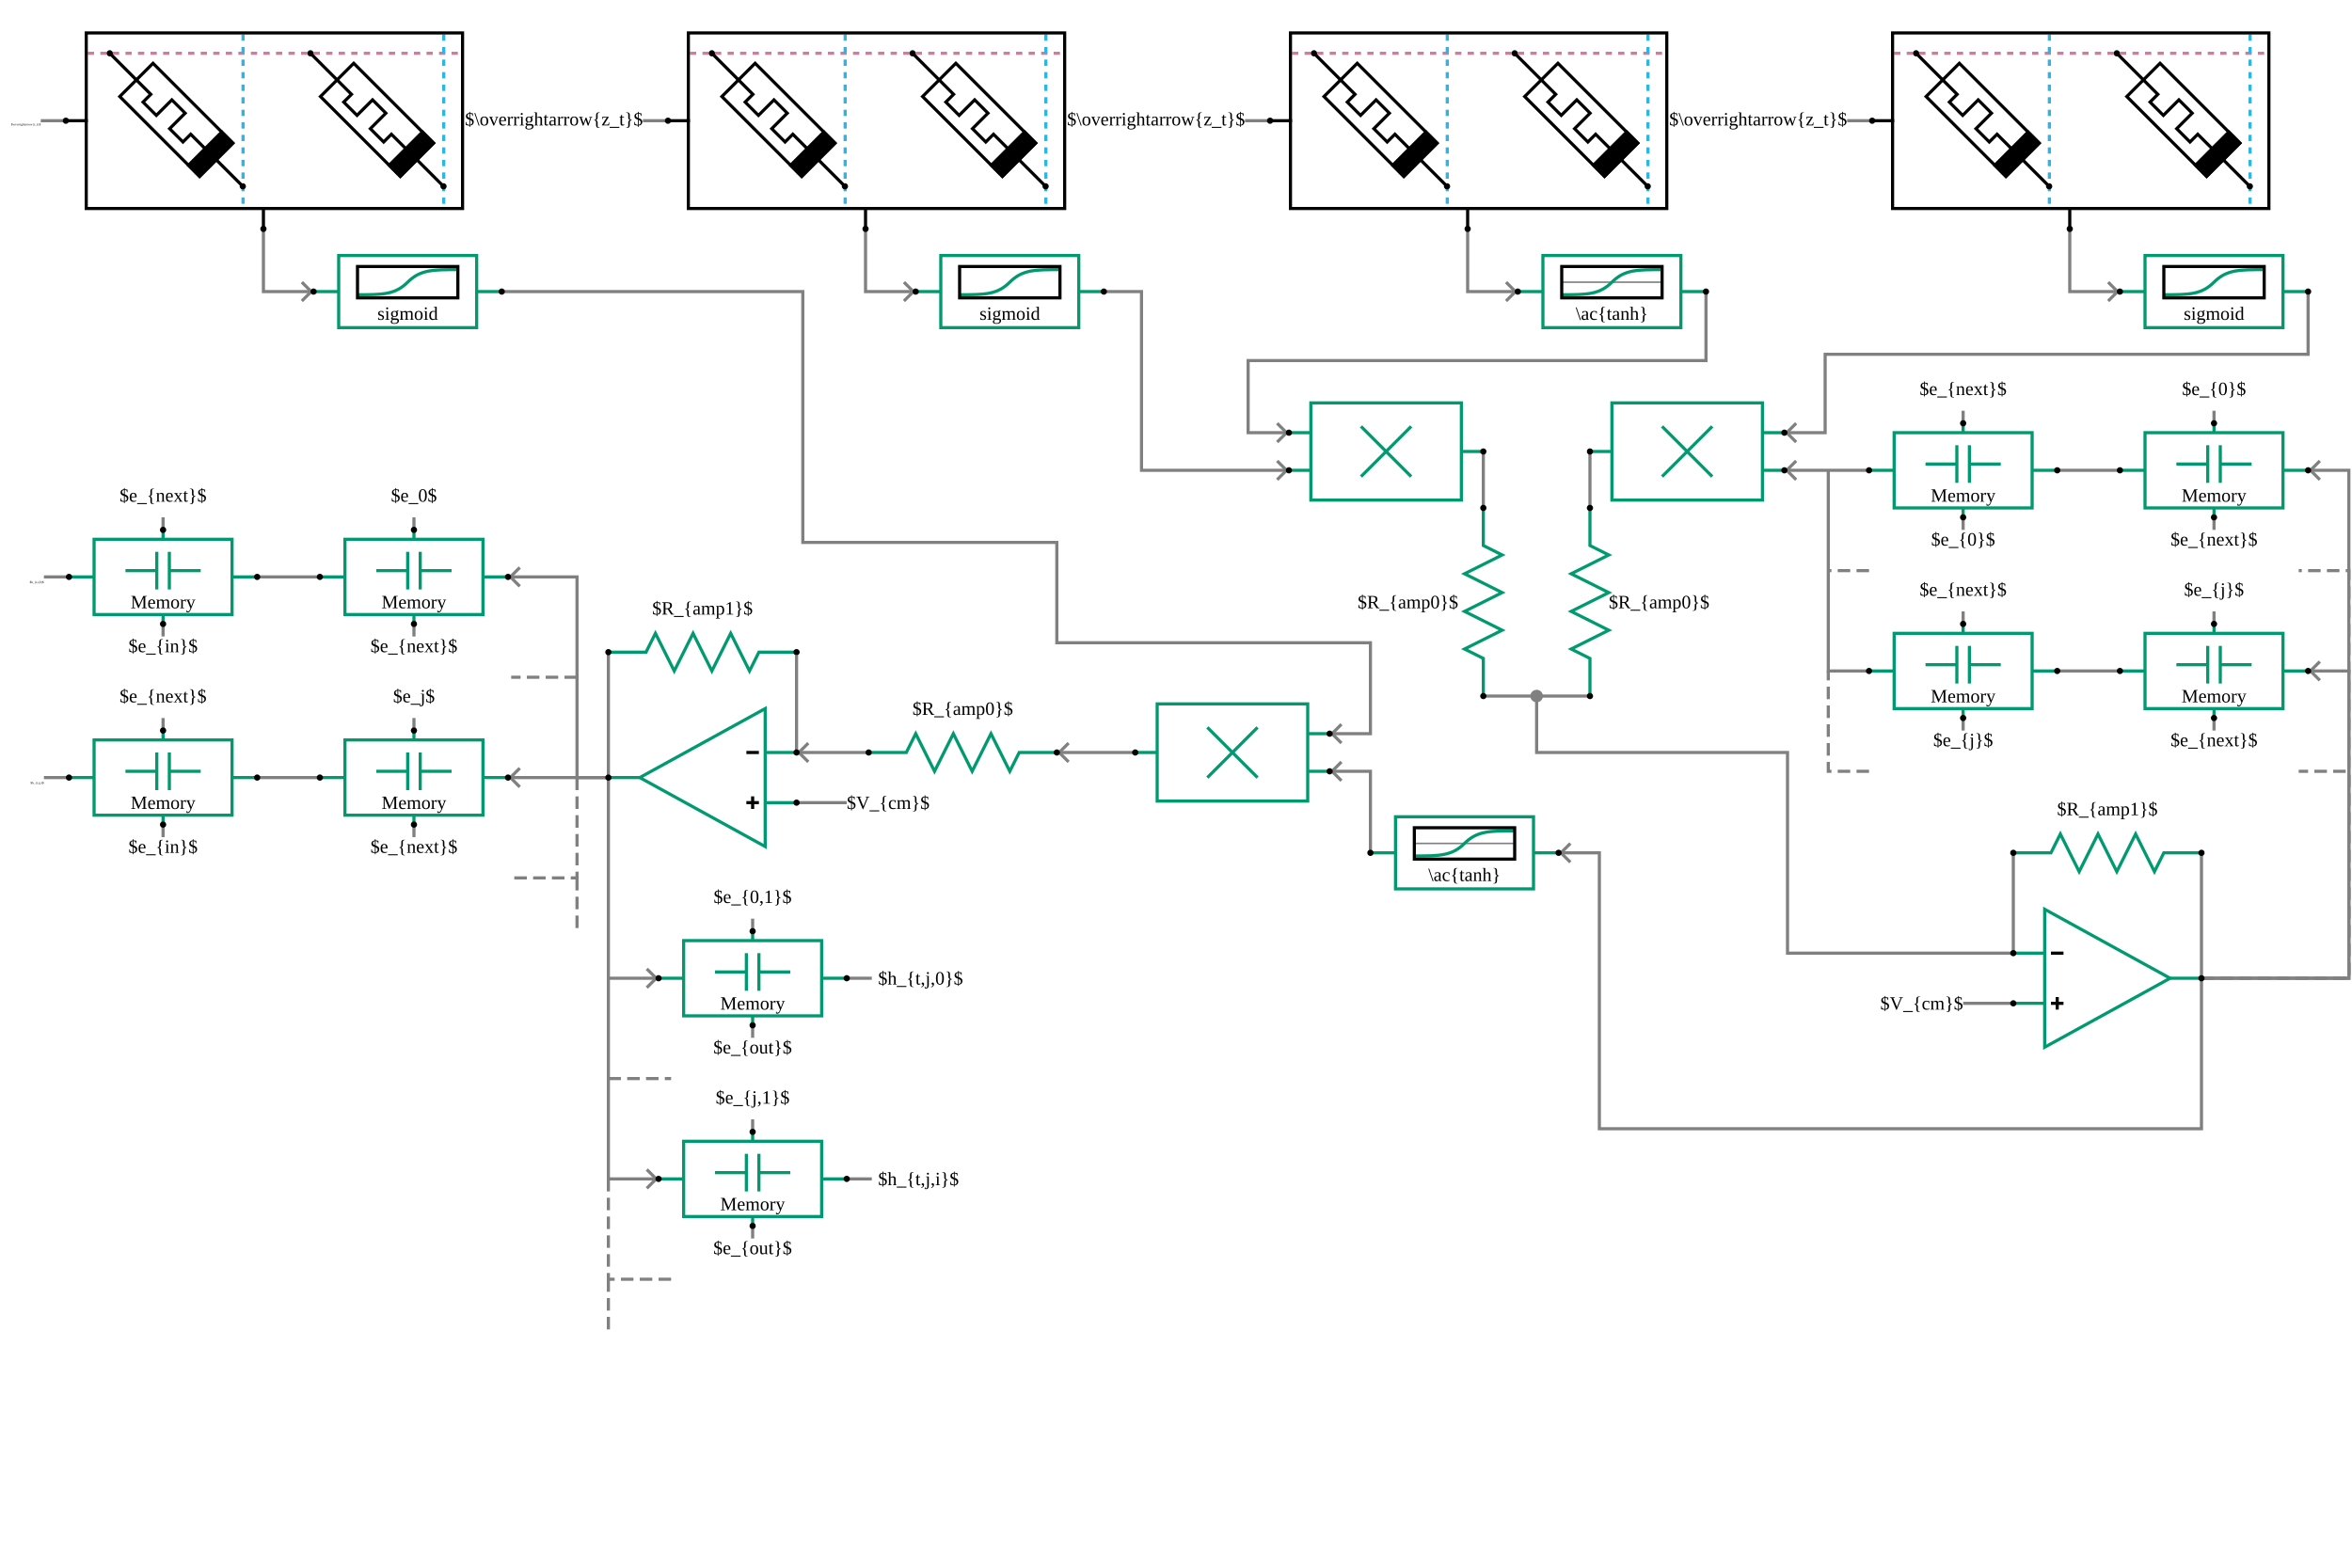
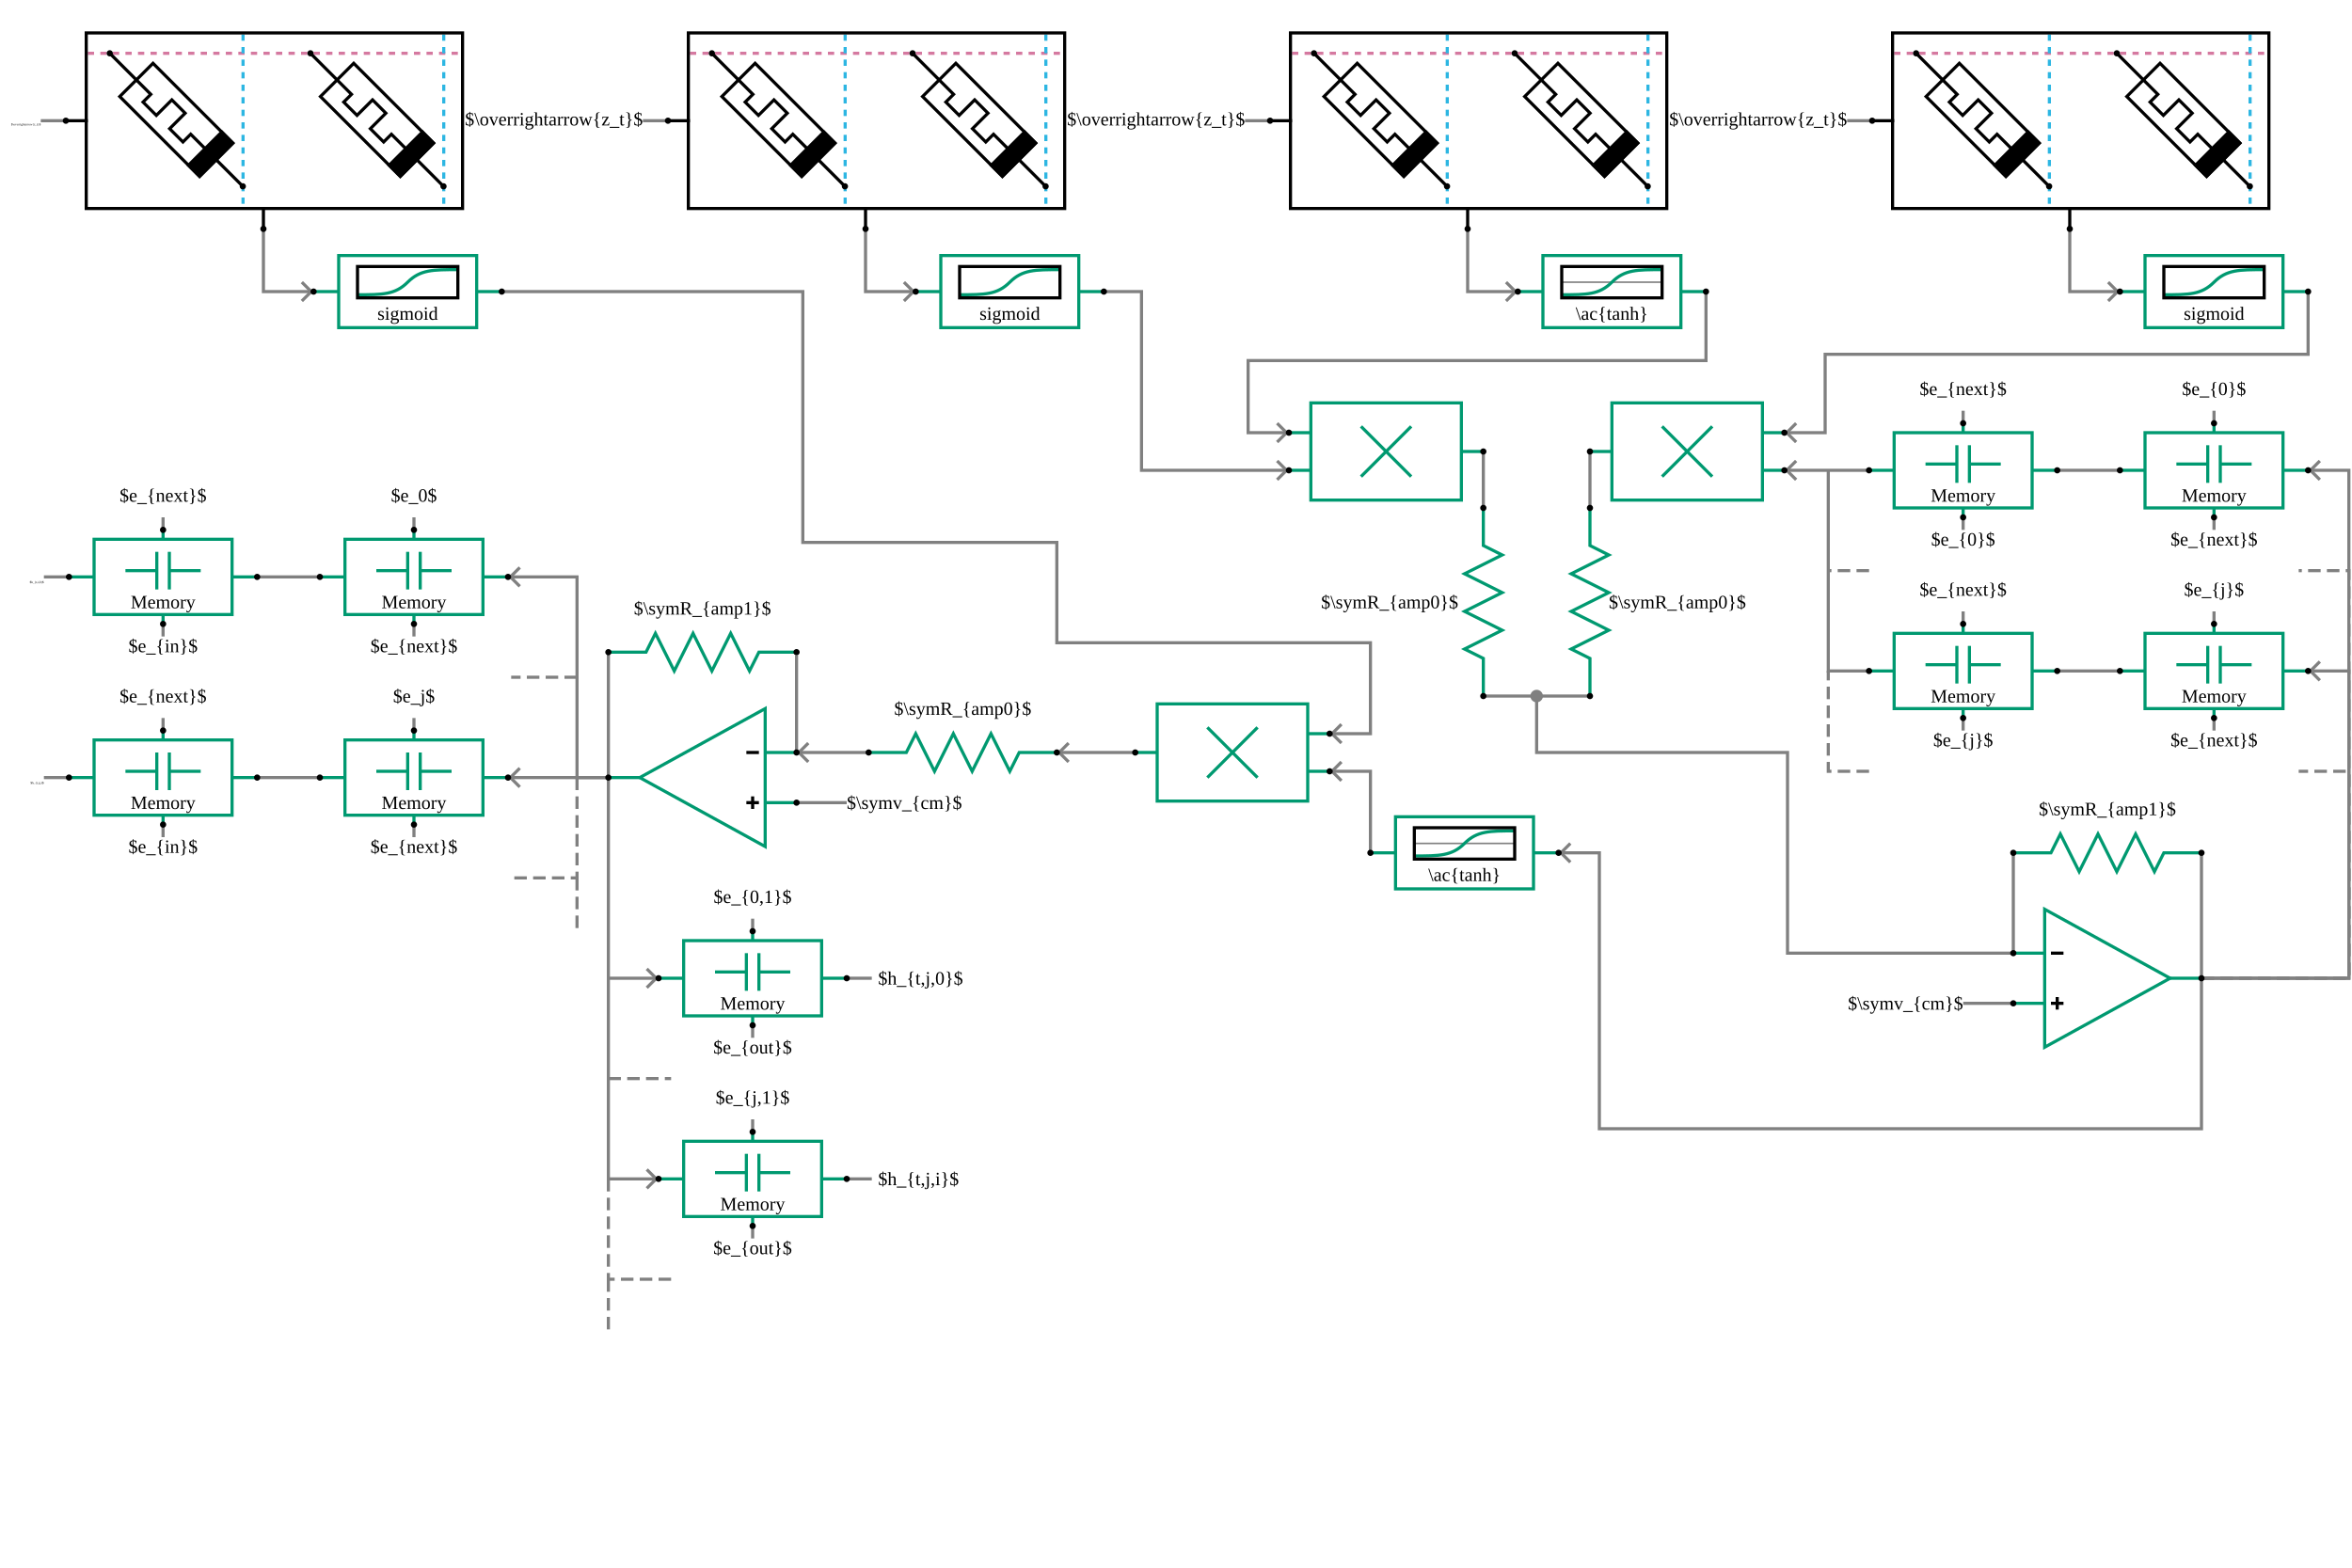
<svg xmlns="http://www.w3.org/2000/svg" xmlns:xlink="http://www.w3.org/1999/xlink" width="750" height="500" viewBox="0 0 750 500" version="1.1" id="svg21808">
  <style id="style1451">
.pin { 
    fill:#000000;
    stroke:none;
}
</style>
  <defs id="defs21805">
    <marker style="overflow:visible" id="ArrowWide" refX="0" refY="0" orient="auto-start-reverse" markerWidth="1" markerHeight="1" viewBox="0 0 1 1" preserveAspectRatio="xMidYMid">
      <path style="fill:none;stroke:context-stroke;stroke-width:1;stroke-linecap:butt" d="M 3,-3 0,0 3,3" transform="rotate(180,0.125,0)" id="path18" />
    </marker>
    <symbol id="memristor" width="64" height="16" refY="50%">
      <g id="g38">
        <path d="m 14,8 h 6.5 v 3.5 h 6 v -7 h 6 v 7 h 6 V 8 H 45" id="center" stroke="currentColor" fill="none" stroke-width="1" />
        <rect stroke="currentColor" stroke-width="1" fill="currentColor" id="inter" width="5" x="45" y="0.5" height="15" />
        <rect stroke="currentColor" stroke-width="1" fill="none" id="outer" width="36" height="15" x="14" y="0.5" />
        <line x1="2" x2="14" y1="8" y2="8" stroke="currentColor" stroke-width="1px" id="line36" />
        <line x1="50" x2="62" y1="8" y2="8" stroke="currentColor" stroke-width="1" id="line37" />
        <circle id="circle37" class="pin" cx="2" cy="8" r="1" />
        <circle class="pin" id="circle38" cx="62" cy="8" r="1" />
      </g>
    </symbol>
    <symbol id="voltMult">
      <g id="g2-7">
        <line x1="1" x2="8" y1="22" y2="22" stroke="currentColor" id="pos" />
        <line x1="1" x2="8" y1="10" y2="10" stroke="currentColor" id="neg-5" />
        <line x1="56" x2="63" y1="16" y2="16" stroke="currentColor" id="out-3" />
        <circle id="plusPin" class="pin" cx="1" cy="22" r="1" />
        <circle id="negPin-5" class="pin" cx="1" cy="10" r="1" />
        <circle id="outPin-6" class="pin" cx="63" cy="16" r="1" />
        <rect id="rect2689" width="48" height="31" x="8" y="0.5" fill="none" stroke="currentColor" />
        <path d="M 24,8 40,24 M 24,24 40,8" id="path1" fill="none" stroke="currentColor" />
      </g>
    </symbol>
    <symbol id="resistor" width="64" height="16">
      <g id="g32">
        <path d="m 2,8 h 12 l 3,-6 6,12 6,-12 6,12 6,-12 6,12 3,-6 h 12" id="res" fill="none" stroke="currentColor" />
        <circle id="posPin" fill="#000000" class="pin" cx="2" cy="8" r="1" />
        <circle class="pin" fill="#000000" id="circle31" cx="62" cy="8" r="1" />
        <rect id="rect31" width="64" height="16" x="0" y="0" fill="none" stroke="none" />
      </g>
    </symbol>
    <symbol id="opamp">
      <g id="g39">
        <line x1="2" x2="12" y1="32" y2="32" stroke="currentColor" id="line35" />
        <line x1="2" x2="12" y1="16" y2="16" stroke="currentColor" id="line36-3" />
        <path d="M 12,2 V 46 L 52,24 Z" fill="none" stroke="currentColor" id="path36" />
        <line x1="52" x2="62" y1="24" y2="24" stroke="currentColor" id="line37-6" />
        <g id="plus">
          <line x1="14" x2="18" y1="32" y2="32" stroke="#000000" id="line105596" />
          <line x1="16" x2="16" y1="30" y2="34" stroke="#000000" id="line105598" />
        </g>
        <line x1="14" x2="18" y1="16" y2="16" stroke="#000000" id="minus" />
        <circle id="circle37-7" class="pin" cx="2" cy="32" r="1" />
        <circle id="circle38-5" class="pin" cx="2" cy="16" r="1" />
        <circle id="circle39" class="pin" cx="62" cy="24" r="1" />
        <rect id="rect39" width="64" height="48" x="0" y="0" fill="none" stroke="none" />
      </g>
    </symbol>
    <symbol id="xbar">
      <line x1="8" y1="7" x2="127" y2="7" stroke="#d579a0" id="line16" stroke-dasharray="2, 2" />
      <line x1="121.5" y1="1" x2="121.5" y2="56" stroke="#2db6e2" id="line17" stroke-dasharray="2, 2" />
      <line x1="57.5" y1="1" x2="57.5" y2="56" stroke="#2db6e2" id="line18" stroke-dasharray="2, 2" />
      <g id="g1" color="currentColor">
        <use xlink:href="#memristor" x="0" y="0" id="1_1" transform="rotate(45,9.707104,23.19239)" />
        <use xlink:href="#memristor" x="0" y="0" id="1_2" transform="rotate(45,41.7071,100.4472)" />
        <rect id="rect1" width="120" height="56" x="7.5" y="0.5" stroke="currentColor" fill="none" />
        <line x1="1" y1="28.5" x2="8" y2="28.5" stroke="currentColor" id="line19" />
        <line x1="64" y1="56" x2="64" y2="63" stroke="currentColor" id="line20" />
        <circle fill="#000000" stroke="none" id="circle20" cx="1" cy="28.5" r="1" />
        <circle fill="#000000" stroke="none" id="circle1" cx="64" cy="63" r="1" />
      </g>
    </symbol>
    <symbol id="memcell">
      <g id="g2">
        <line x1="2" x2="10" y1="16" y2="16" stroke="currentColor" id="neg" />
        <line x1="54" x2="62" y1="16" y2="16" stroke="currentColor" id="out" />
        <rect id="outline" width="64" height="32" x="0" y="0" fill="none" stroke="none" />
        <rect id="main" width="44" height="24" x="10" y="4" fill="none" stroke="currentColor" />
        <g id="cap">
          <line x1="20" x2="30" y1="14" y2="14" stroke="currentColor" id="line2" />
          <line x1="34" x2="44" y1="14" y2="14" stroke="currentColor" id="line3" />
          <line x1="34" x2="34" y1="20" y2="8" stroke="currentColor" id="line4" />
          <line x1="30" x2="30" y1="8" y2="20" stroke="currentColor" id="line5" />
        </g>
        <line x1="32" x2="32" y1="4" y2="1" stroke="currentColor" id="line1" />
        <line x1="32" x2="32" y1="28" y2="31" stroke="currentColor" id="line6" />
        <circle id="negPin" class="pin" cx="2" cy="16" r="1" />
        <circle id="enIn" class="pin" cx="32" cy="1" r="1" />
        <circle id="enOut" class="pin" cx="32" cy="31" r="1" />
        <circle id="outPin" class="pin" cx="62" cy="16" r="1" />
      </g>
      <text x="32" y="26" id="memText" stroke="none" fill="#000000" font-size="6px" text-anchor="middle">Memory</text>
    </symbol>
    <symbol id="sigm">
      <g id="g16">
        <line x1="2" x2="10" y1="12" y2="12" stroke="currentColor" id="line12" />
        <line x1="54" x2="62" y1="12" y2="12" stroke="currentColor" id="line13" />
        <circle id="circle13" class="pin" cx="2" cy="12" r="1" />
        <circle id="circle14" class="pin" cx="62" cy="12" r="1" />
        <rect id="rect14" width="64" height="24" x="0" y="0" fill="none" stroke="none" />
        <rect id="rect15" width="44" height="23" x="10" y="0.5" fill="none" stroke="currentColor" />
        <path d="m 16,13 c 8,0 12,0 16,-4 4,-4 8,-4 16,-4" id="path15-3" fill="none" stroke="currentColor" />
        <rect id="rect16" width="32" height="10" x="16" y="4" fill="none" stroke="#000000" />
      </g>
      <text x="32" y="21" id="text16" stroke="none" fill="#000000" font-size="6px" text-anchor="middle">sigmoid</text>
    </symbol>
    <symbol id="tanh">
      <g id="g12">
        <line x1="2" x2="10" y1="12" y2="12" stroke="currentColor" id="line9" />
        <line x1="54" x2="62" y1="12" y2="12" stroke="currentColor" id="line10" />
        <circle id="circle10" class="pin" cx="2" cy="12" r="1" />
        <circle id="circle11" class="pin" cx="62" cy="12" r="1" />
        <rect id="rect11" width="64" height="24" x="0" y="0" fill="none" stroke="none" />
        <rect id="rect12" width="44" height="23" x="10" y="0.5" fill="none" stroke="currentColor" />
        <text x="32" y="21" id="tanhText" stroke="none" fill="#000000" font-size="6px" text-anchor="middle">\ac{tanh}</text>
        <path d="M 16,9 H 48" id="path12-3" fill="none" stroke="#808080" stroke-width="0.5" />
        <path d="m 16,13 c 8,0 12,0 16,-4 4,-4 8,-4 16,-4" id="path2" fill="none" stroke="currentColor" />
        <rect id="rect2" width="32" height="10" x="16" y="4" fill="none" stroke="#000000" />
      </g>
    </symbol>
  </defs>
  <g id="wires" color="#808080">
    <path d="M 21,38.5 H 13" id="path17" fill="none" stroke="currentColor" />
    <path d="m 213,38.5 h -8" id="path30" fill="none" stroke="currentColor" />
    <path d="m 405,38.5 h -8" id="path31" fill="none" stroke="currentColor" />
    <path d="m 596.999,38.5 h -8" id="path32" fill="none" stroke="currentColor" />
    <path d="M 84,73 V 93 H 99" id="path4" fill="none" stroke="currentColor" marker-end="url(#ArrowWide)" />
    <path d="m 276,73 v 20 h 15" id="path19" fill="none" stroke="currentColor" marker-end="url(#ArrowWide)" />
    <path d="m 468,73 v 20 h 15" id="path20" fill="none" stroke="currentColor" marker-end="url(#ArrowWide)" />
    <path d="m 660,73 v 20 h 15" id="path21" fill="none" stroke="currentColor" marker-end="url(#ArrowWide)" />
    <path d="m 160,93 h 96 v 80 h 81 v 32 h 100 v 29 h -12" id="path8" fill="none" stroke="currentColor" marker-end="url(#ArrowWide)" />
    <path d="m 352,93 h 12 v 32 13 12 h 32 14" id="path10" fill="none" stroke="currentColor" marker-end="url(#ArrowWide)" />
    <path d="m 544,93 v 22 h -54 -92 v 23 h 12" id="path11" fill="none" stroke="currentColor" marker-end="url(#ArrowWide)" />
    <path d="m 736,93 v 20 h -64 -90 v 25 h -12" id="path3" fill="none" stroke="currentColor" marker-end="url(#ArrowWide)" />
    <path d="m 473,144 v 18" id="path5" fill="none" stroke="currentColor" marker-mid="url(#ArrowWide)" />
    <path d="m 507,144 v 18" id="path22" fill="none" stroke="currentColor" />
    <path d="m 473,222 h 32 2 m -17,0 v 18 h 80 v 64 h 72 v -32" id="path13" fill="none" stroke="currentColor" />
    <path d="M 642,320 H 626" id="path15" fill="none" stroke="currentColor" />
    <path d="m 702,312 v -32 -8" id="path14" fill="none" stroke="currentColor" />
    <path d="m 702,312 h 47 v -98 h -12" id="path7" fill="none" stroke="currentColor" marker-end="url(#ArrowWide)" />
    <path d="m 702,312 h 47 v -98 -64 h -12" id="path60" fill="none" stroke="currentColor" marker-end="url(#ArrowWide)" />
    <path d="m 702,312 h 47 v -66 h -16" id="path61" fill="none" stroke="currentColor" stroke-dasharray="4 2" />
    <path d="m 702,312 h 47 v -130 h -16" id="path62" fill="none" stroke="currentColor" stroke-dasharray="4 2" />
    <path d="m 596,150 h -26" id="path24" fill="none" stroke="currentColor" marker-end="url(#ArrowWide)" />
    <path d="M 596,214 H 583 V 150" id="path67" fill="none" stroke="currentColor" />
    <path d="M 596,182 H 583" id="path68" fill="none" stroke="currentColor" stroke-dasharray="4, 2" />
    <path d="m 702,312 v 48 h -150 h -42 v -24 v -64 h -12" id="path16" fill="none" stroke="currentColor" marker-end="url(#ArrowWide)" />
    <circle id="node0" cx="490" cy="222" r="2" fill="currentColor" stroke="none" />
    <path d="m 437,272 v -26 h -12" id="path9" fill="none" stroke="currentColor" marker-end="url(#ArrowWide)" />
    <path d="m 362,240 h -24" id="path23" fill="none" stroke="currentColor" marker-end="url(#ArrowWide)" />
    <path d="m 277,240 h -22" id="path12" fill="none" stroke="currentColor" marker-end="url(#ArrowWide)" />
    <path d="M 254,240 V 209" id="path25" fill="none" stroke="currentColor" />
    <path d="m 194,208 v 40" id="path26" fill="none" stroke="currentColor" />
    <path d="m 184,248 v 32 h -22 m 22,0 v 16" id="path51" fill="none" stroke="currentColor" stroke-dasharray="4, 2" />
    <path d="m 194,248 h -31" id="path28" fill="none" stroke="currentColor" marker-end="url(#ArrowWide)" />
    <path d="m 184,216 h -21" id="path50" fill="none" stroke="currentColor" stroke-dasharray="4, 2" />
    <path d="m 194,248 h -10 v -64 h -21" id="path49" fill="none" stroke="currentColor" marker-end="url(#ArrowWide)" />
    <path d="m 194,248 v 64 h 15" id="path29" fill="none" stroke="currentColor" marker-end="url(#ArrowWide)" />
    <path d="m 194,312 v 64 h 15" id="path55" fill="none" stroke="currentColor" marker-end="url(#ArrowWide)" />
    <path d="m 194,376 v 32 h 20 m -20,0 v 16" id="path56" fill="none" stroke="currentColor" stroke-dasharray="4, 2" />
    <path d="m 194,344 h 20" id="path57" fill="none" stroke="currentColor" stroke-dasharray="4, 2" />
    <path d="M 270,256 H 254" id="path27" fill="none" stroke="currentColor" />
    <path d="M 22,248h -8" id="path6" fill="none" stroke="currentColor" />
    <path d="M 22,184 H 14" id="path72" fill="none" stroke="currentColor" />
    <path d="m 706,135 v -4" id="path33" fill="none" stroke="currentColor" />
    <path d="m 706,165 v 4" id="path34" fill="none" stroke="currentColor" />
    <path d="m 706,199 v -4" id="path63" fill="none" stroke="currentColor" />
    <path d="m 706,229 v 4" id="path64" fill="none" stroke="currentColor" />
    <path d="m 240,297 v -4" id="path35" fill="none" stroke="currentColor" />
    <path d="m 240,327 v 4" id="path37" fill="none" stroke="currentColor" />
    <path d="m 240,361 v -4" id="path65" fill="none" stroke="currentColor" />
    <path d="m 240,391 v 4" id="path66" fill="none" stroke="currentColor" />
    <path d="m 132,263 v 4" id="path79" fill="none" stroke="currentColor" />
    <path d="m 132,233 v -4" id="path80" fill="none" stroke="currentColor" />
    <path d="m 132,199 v 4" id="path81" fill="none" stroke="currentColor" />
    <path d="m 132,169 v -4" id="path82" fill="none" stroke="currentColor" />
    <path d="m 52,263 v 4" id="path38" fill="none" stroke="currentColor" />
    <path d="m 52,233 v -4" id="path39" fill="none" stroke="currentColor" />
    <path d="m 52,199 v 4" id="path52" fill="none" stroke="currentColor" />
    <path d="m 52,169 v -4" id="path53" fill="none" stroke="currentColor" />
    <path d="M 596,246 H 583 V 214" id="path69" fill="none" stroke="currentColor" stroke-dasharray="4, 2" />
    <path d="m 270,312 h 8" id="path70" fill="none" stroke="currentColor" />
    <path d="m 270,376 h 8" id="path71" fill="none" stroke="currentColor" />
    <path d="m 82,248 h 20" id="path85" fill="none" stroke="currentColor" />
    <path d="m 82,184 h 20" id="path86" fill="none" stroke="currentColor" />
    <path d="m 656,214 h 20" id="path40" fill="none" stroke="currentColor" />
    <path d="m 656,150 h 20" id="path41" fill="none" stroke="currentColor" />
    <path d="m 626,135 v -4" id="path42" fill="none" stroke="currentColor" />
    <path d="m 626,165 v 4" id="path43" fill="none" stroke="currentColor" />
    <path d="m 626,199 v -4" id="path44" fill="none" stroke="currentColor" />
    <path d="m 626,229 v 4" id="path45" fill="none" stroke="currentColor" />
  </g>
  <g id="components" color="#009970">
    <use xlink:href="#xbar" id="outputG" x="20" y="10" />
    <use xlink:href="#xbar" id="inputG" x="212" y="10" />
    <use xlink:href="#xbar" id="cellG" x="404" y="10" />
    <use xlink:href="#xbar" id="forgetG" x="596" y="10" />
    <use xlink:href="#sigm" id="sigm0" x="98" y="81" />
    <use xlink:href="#tanh" id="tanh0" x="482" y="81" />
    <use xlink:href="#sigm" id="sigm1" x="290" y="81" />
    <use xlink:href="#sigm" id="sigm2" x="674" y="81" />
    <use xlink:href="#voltMult" id="voltMult0" x="410" y="128" />
    <use xlink:href="#voltMult" id="voltMult1" x="-570" y="128" transform="scale(-1,1)" />
    <use xlink:href="#resistor" id="res0" x="-224" y="465" transform="rotate(-90)" />
    <use xlink:href="#resistor" id="res1" x="-224" y="499" transform="rotate(-90)" />
    <use xlink:href="#opamp" id="opAmp0" x="640" y="288" />
    <use xlink:href="#resistor" id="res2" x="640" y="264" />
    <use xlink:href="#tanh" id="tanh1" x="435" y="260" />
    <use xlink:href="#voltMult" id="voltMult2" x="-425" y="224" transform="scale(-1,1)" />
    <use xlink:href="#memcell" id="memcell0" x="674" y="134" />
    <use xlink:href="#memcell" id="memcell5" x="674" y="198" />
    <use xlink:href="#memcell" id="memcell8" x="594" y="134" />
    <use xlink:href="#memcell" id="memcell9" x="594" y="198" />
    <use xlink:href="#opamp" id="opAmp1" x="-256" y="224" transform="scale(-1,1)" />
    <use xlink:href="#resistor" id="res4" x="192" y="200" />
    <use xlink:href="#resistor" id="res3" x="275" y="232" />
    <use xlink:href="#memcell" id="memcell1" x="20" y="232" />
    <use xlink:href="#memcell" id="memcell3" x="20" y="168" />
    <use xlink:href="#memcell" id="memcell6" x="100" y="232" />
    <use xlink:href="#memcell" id="memcell7" x="100" y="168" />
    <use xlink:href="#memcell" id="memcell2" x="208" y="296" />
    <use xlink:href="#memcell" id="memcell4" x="208" y="360" />
  </g>
  <g id="texts">
    <text x="13" y="40" id="text1" text-anchor="end" font-size="1" xml:space="default">$\overrightarrow{z_t}$</text>
    <text x="205" y="40" id="text2" text-anchor="end" font-size="6px" xml:space="default">$\overrightarrow{z_t}$</text>
    <text x="397" y="40" id="text3" text-anchor="end" font-size="6px" xml:space="default">$\overrightarrow{z_t}$</text>
    <text x="588.999" y="40" id="text4" text-anchor="end" font-size="6px" xml:space="default">$\overrightarrow{z_t}$</text>
    <text x="14" y="250" id="text5" text-anchor="end" font-size="1" xml:space="default">$h_{t,i,j}$</text>
    <text x="14" y="186" id="text69" text-anchor="end" font-size="1px" xml:space="default">$h_{t,i,0}$</text>
-     <text x="270" y="258" id="text6" text-anchor="begin" font-size="6px" xml:space="default">$V_{cm}$</text>
-     <text x="626" y="322" id="text7" text-anchor="end" font-size="6px" xml:space="default">$V_{cm}$</text>
+     <text x="270" y="258" id="text6" text-anchor="begin" font-size="6px" xml:space="default">$\symv_{cm}$</text>
+     <text x="626" y="322" id="text7" text-anchor="end" font-size="6px" xml:space="default">$\symv_{cm}$</text>
    <text x="132" y="224" id="text82" text-anchor="middle" font-size="6px" xml:space="default">$e_j$</text>
    <text x="132" y="272" id="text83" text-anchor="middle" font-size="6px" xml:space="default">$e_{next}$</text>
    <text x="132" y="160" id="text84" text-anchor="middle" font-size="6px" xml:space="default">$e_0$</text>
    <text x="132" y="208" id="text85" text-anchor="middle" font-size="6px" xml:space="default">$e_{next}$</text>
    <text x="52" y="224" id="text40" text-anchor="middle" font-size="6px" xml:space="default">$e_{next}$</text>
    <text x="52" y="272" id="text41" text-anchor="middle" font-size="6px" xml:space="default">$e_{in}$</text>
    <text x="52" y="160" id="text59" text-anchor="middle" font-size="6px" xml:space="default">$e_{next}$</text>
    <text x="52" y="208" id="text60" text-anchor="middle" font-size="6px" xml:space="default">$e_{in}$</text>
    <text x="240" y="288" id="text42" text-anchor="middle" font-size="6px" xml:space="default">$e_{0,1}$</text>
    <text x="240" y="352" id="text57" text-anchor="middle" font-size="6px" xml:space="default">$e_{j,1}$</text>
    <text x="240" y="400" id="text58" text-anchor="middle" font-size="6px" xml:space="default">$e_{out}$</text>
    <text x="240" y="336" id="text43" text-anchor="middle" font-size="6px" xml:space="default">$e_{out}$</text>
    <text x="706" y="126" id="text44" text-anchor="middle" font-size="6px" xml:space="default">$e_{0}$</text>
    <text x="706" y="174" id="text45" text-anchor="middle" font-size="6px" xml:space="default">$e_{next}$</text>
    <text x="706" y="190" id="text66" text-anchor="middle" font-size="6px" xml:space="default">$e_{j}$</text>
    <text x="706" y="238" id="text67" text-anchor="middle" font-size="6px" xml:space="default">$e_{next}$</text>
    <text x="280" y="314" id="text71" text-anchor="begin" font-size="6px" xml:space="default">$h_{t,j,0}$</text>
    <text x="280" y="378" id="text72" text-anchor="begin" font-size="6px" xml:space="default">$h_{t,j,i}$</text>
-     <text x="465" y="194" id="text73" text-anchor="end" font-size="6px" xml:space="default">$R_{amp0}$</text>
-     <text x="513" y="194" id="text74" text-anchor="begin" font-size="6px" xml:space="default">$R_{amp0}$</text>
-     <text x="672" y="260" id="text75" text-anchor="middle" font-size="6px" xml:space="default">$R_{amp1}$</text>
-     <text x="224" y="196" id="text76" text-anchor="middle" font-size="6px" xml:space="default">$R_{amp1}$</text>
-     <text x="307" y="228" id="text77" text-anchor="middle" font-size="6px" xml:space="default">$R_{amp0}$</text>
+     <text x="465" y="194" id="text73" text-anchor="end" font-size="6px" xml:space="default">$\symR_{amp0}$</text>
+     <text x="513" y="194" id="text74" text-anchor="begin" font-size="6px" xml:space="default">$\symR_{amp0}$</text>
+     <text x="672" y="260" id="text75" text-anchor="middle" font-size="6px" xml:space="default">$\symR_{amp1}$</text>
+     <text x="224" y="196" id="text76" text-anchor="middle" font-size="6px" xml:space="default">$\symR_{amp1}$</text>
+     <text x="307" y="228" id="text77" text-anchor="middle" font-size="6px" xml:space="default">$\symR_{amp0}$</text>
    <text x="626" y="126" id="text46" text-anchor="middle" font-size="6px" xml:space="default">$e_{next}$</text>
    <text x="626" y="174" id="text47" text-anchor="middle" font-size="6px" xml:space="default">$e_{0}$</text>
    <text x="626" y="190" id="text48" text-anchor="middle" font-size="6px" xml:space="default">$e_{next}$</text>
    <text x="626" y="238" id="text49" text-anchor="middle" font-size="6px" xml:space="default">$e_{j}$</text>
  </g>
</svg>
